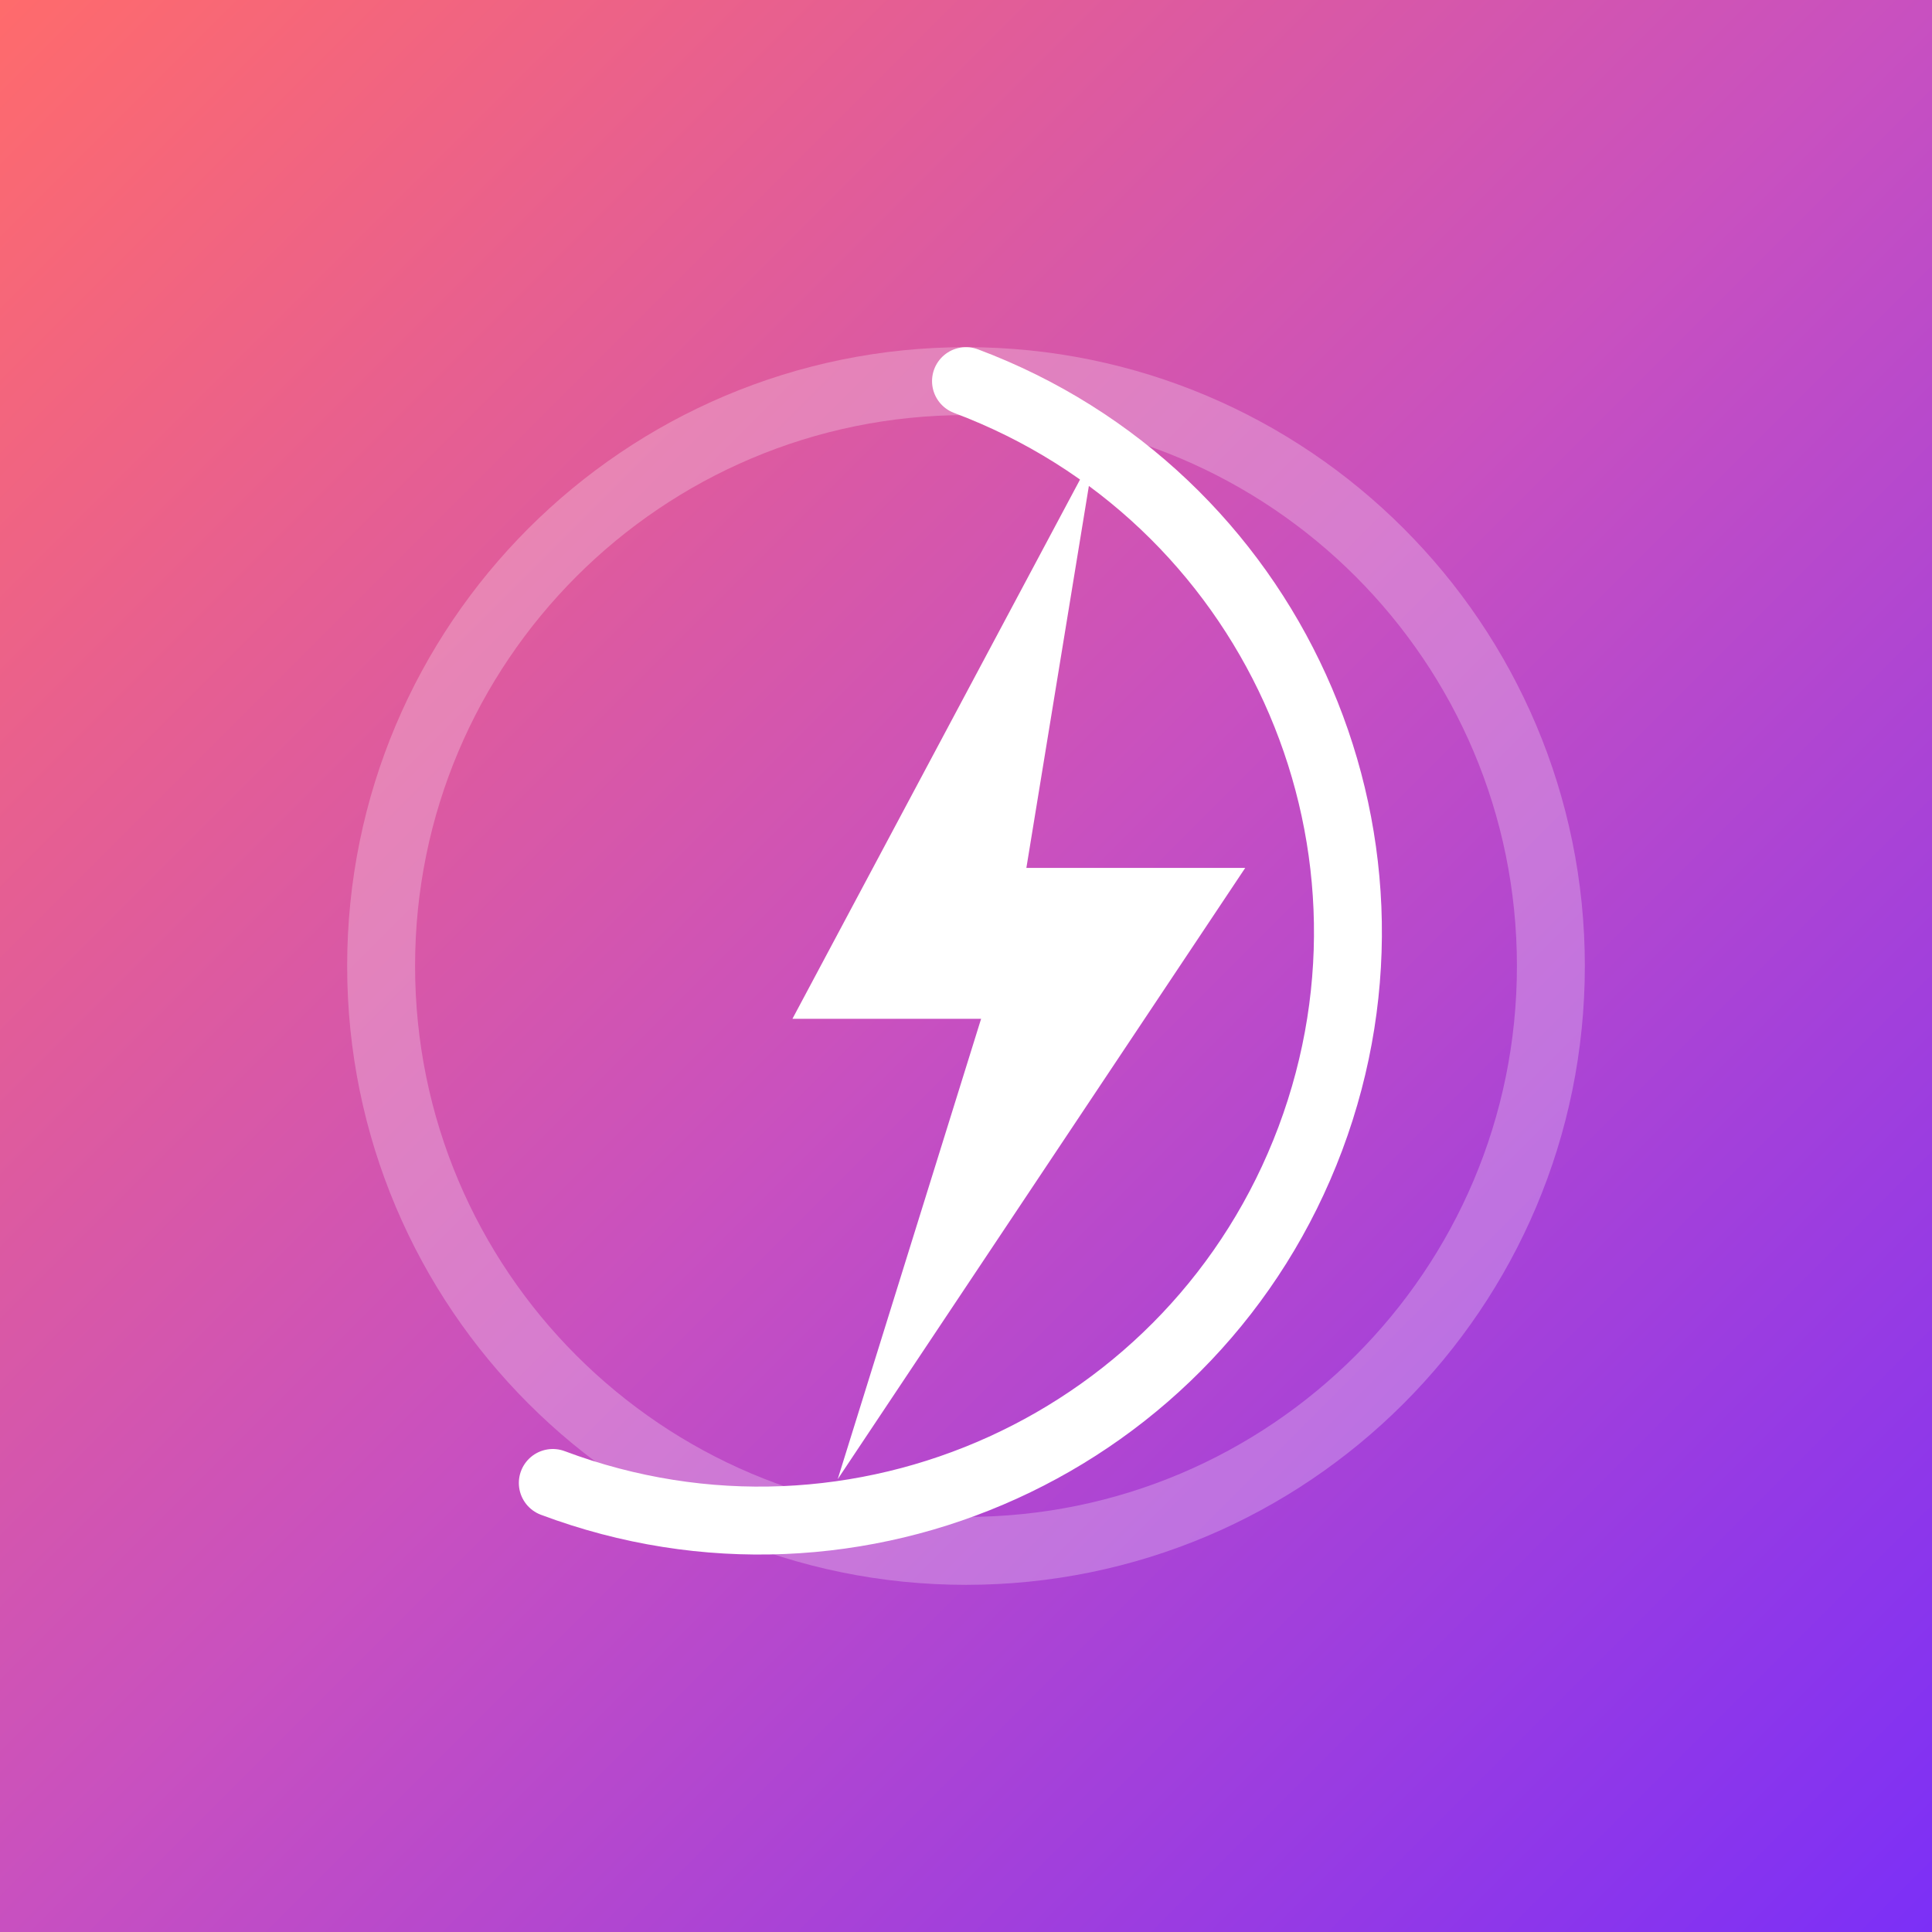
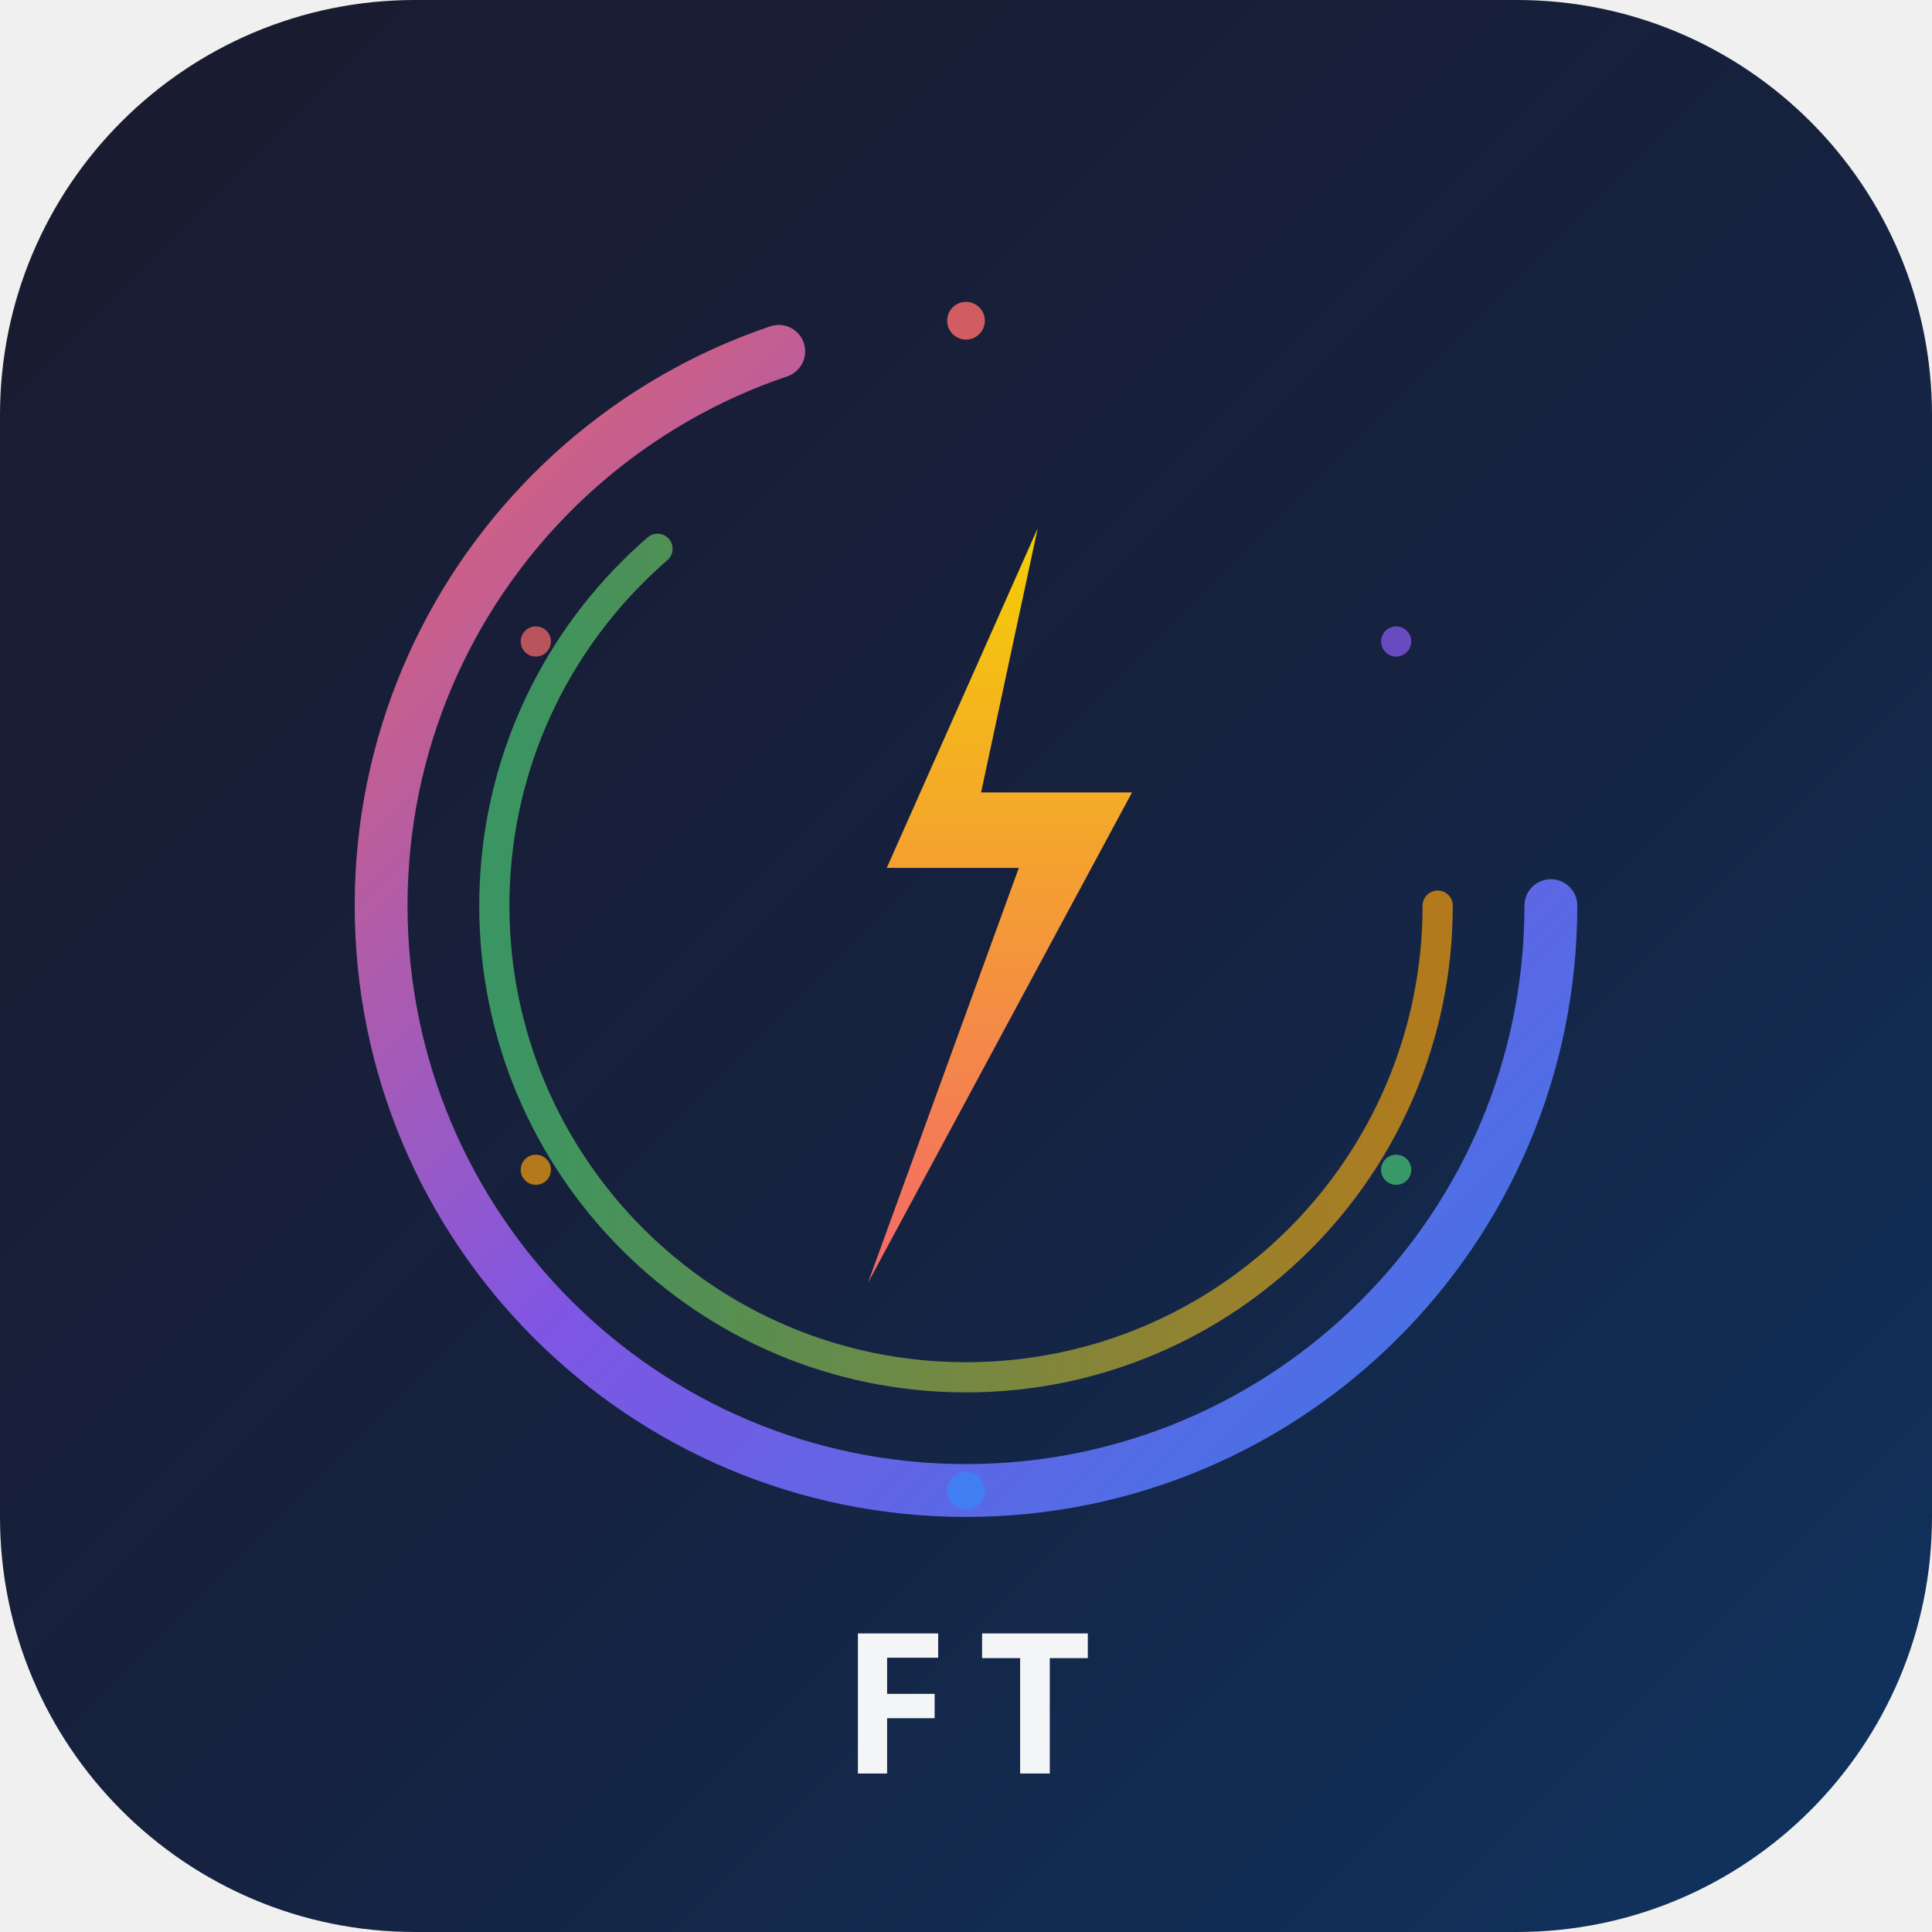
- <svg xmlns="http://www.w3.org/2000/svg" width="512" height="512" viewBox="0 0 512 512">
+ <svg xmlns="http://www.w3.org/2000/svg" viewBox="0 0 512 512">
  <defs>
-     <linearGradient id="bg" x1="0%" y1="0%" x2="100%" y2="100%">
+     <linearGradient id="bg" x1="0" y1="0" x2="1" y2="1">
+       <stop offset="0%" stop-color="#1a1a2e" />
+       <stop offset="50%" stop-color="#16213e" />
+       <stop offset="100%" stop-color="#0f3460" />
+     </linearGradient>
+     <linearGradient id="ring1" x1="0" y1="0" x2="1" y2="1">
      <stop offset="0%" stop-color="#FF6B6B" />
-       <stop offset="50%" stop-color="#C850C0" />
-       <stop offset="100%" stop-color="#7B2FF7" />
+       <stop offset="50%" stop-color="#8B5CF6" />
+       <stop offset="100%" stop-color="#3B82F6" />
+     </linearGradient>
+     <linearGradient id="ring2" x1="0" y1="0" x2="1" y2="0">
+       <stop offset="0%" stop-color="#48C774" />
+       <stop offset="100%" stop-color="#F59E0B" />
+     </linearGradient>
+     <linearGradient id="bolt" x1="0" y1="0" x2="0" y2="1">
+       <stop offset="0%" stop-color="#FFD700" />
+       <stop offset="100%" stop-color="#FF6B6B" />
    </linearGradient>
  </defs>
-   <rect width="512" height="512" fill="url(#bg)" />
-   <circle cx="256" cy="256" r="155" fill="none" stroke="rgba(255,255,255,0.25)" stroke-width="18" />
-   <path d="M256 101 A155 155 0 1 1 146.5 393" fill="none" stroke="white" stroke-width="18" stroke-linecap="round" />
-   <path d="M290 120 L210 270 H260 L222 392 L330 230 H272 Z" fill="white" />
+   <rect width="512" height="512" rx="110" fill="url(#bg)" />
+   <circle cx="256" cy="240" r="155" fill="none" stroke="url(#ring1)" stroke-width="14" stroke-linecap="round" stroke-dasharray="680 300" opacity="0.9" />
+   <circle cx="256" cy="240" r="125" fill="none" stroke="url(#ring2)" stroke-width="8" stroke-linecap="round" stroke-dasharray="500 290" opacity="0.7" />
+   <path d="M275 140 L235 230 L270 230 L230 340 L300 210 L260 210 Z" fill="url(#bolt)" opacity="0.95" />
+   <circle cx="256" cy="85" r="5" fill="#FF6B6B" opacity="0.8" />
+   <circle cx="370" cy="170" r="4" fill="#8B5CF6" opacity="0.7" />
+   <circle cx="370" cy="310" r="4" fill="#48C774" opacity="0.7" />
+   <circle cx="256" cy="395" r="5" fill="#3B82F6" opacity="0.8" />
+   <circle cx="142" cy="310" r="4" fill="#F59E0B" opacity="0.7" />
+   <circle cx="142" cy="170" r="4" fill="#FF6B6B" opacity="0.7" />
+   <text x="256" y="470" text-anchor="middle" font-family="Arial Black, sans-serif" font-size="52" font-weight="900" fill="#ffffff" opacity="0.95" letter-spacing="8">FT</text>
</svg>
